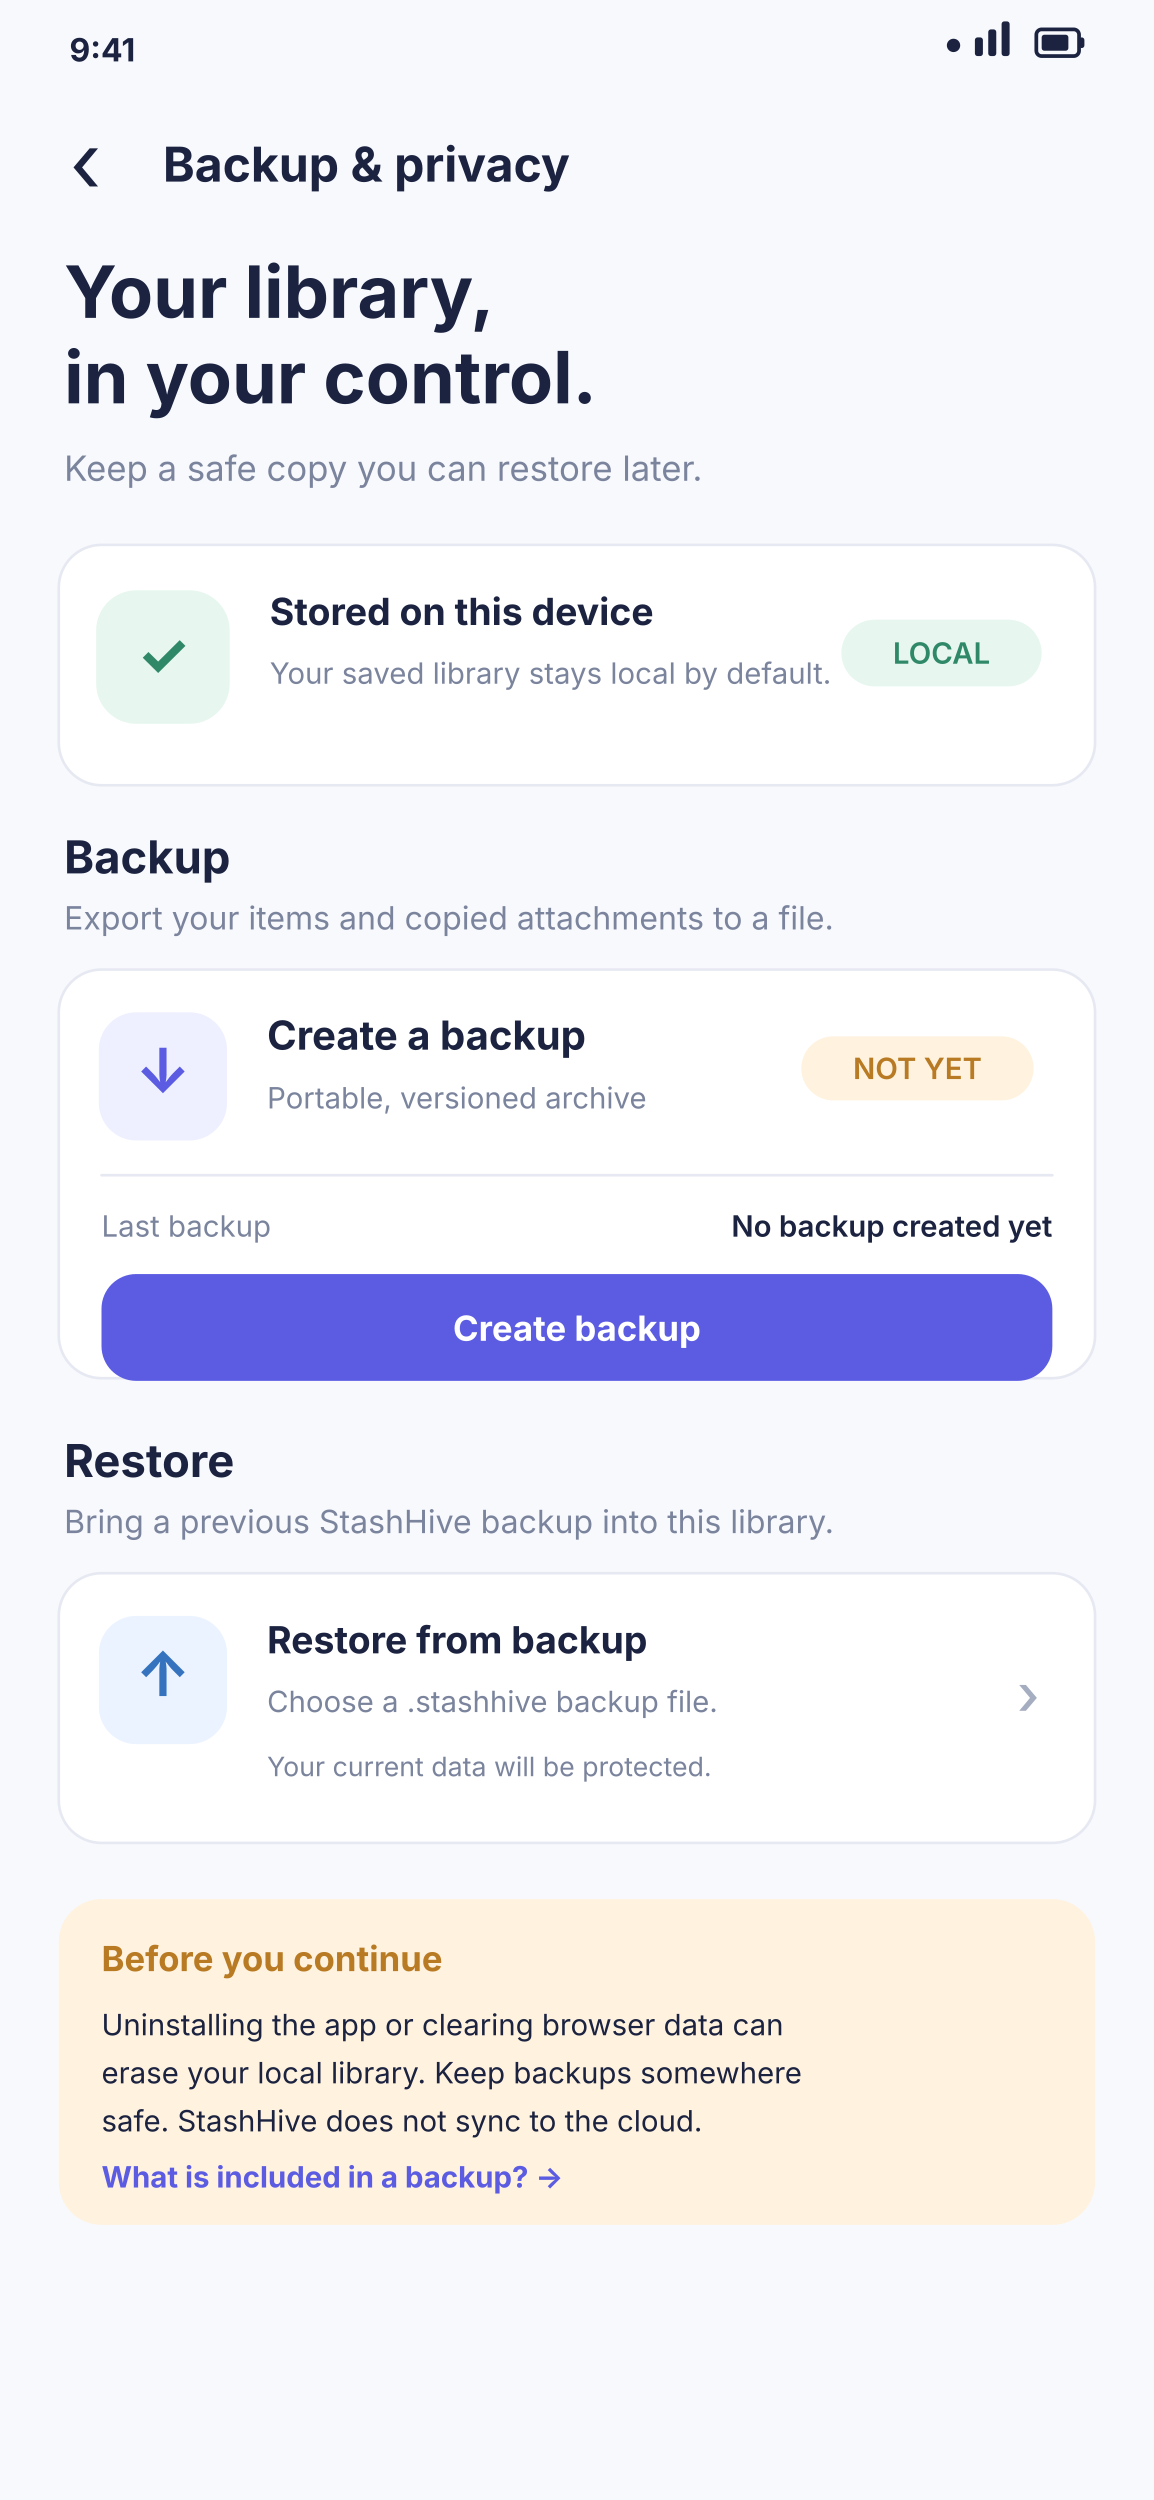
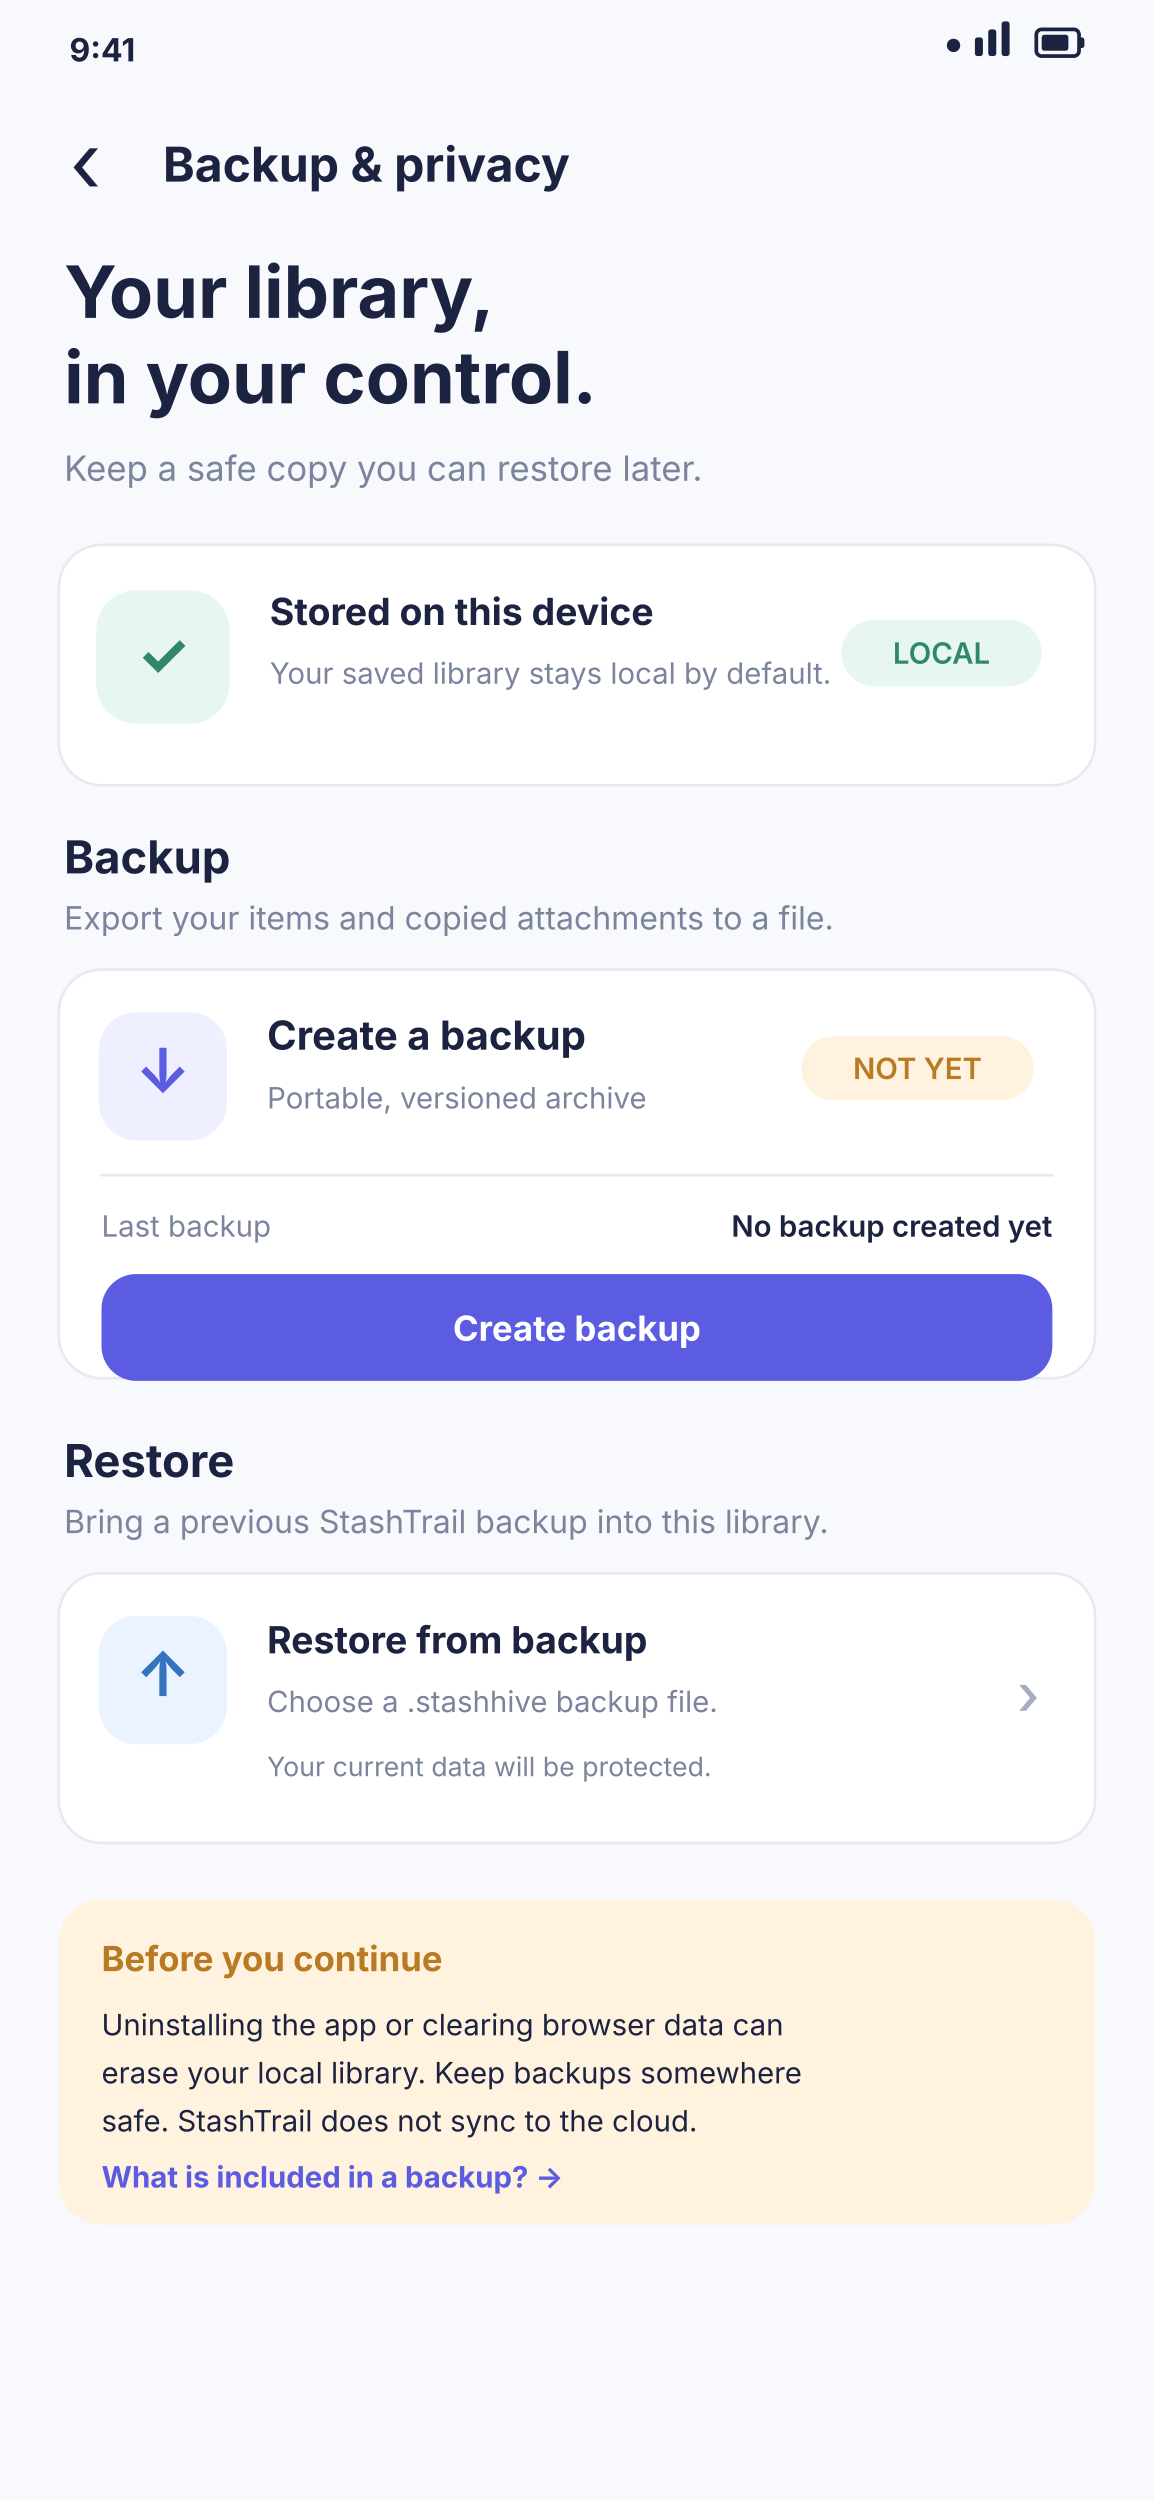
<svg xmlns="http://www.w3.org/2000/svg" width="432" height="936" viewBox="0 0 432 936">
  <defs>
    <linearGradient id="im" x1="0" y1="0" x2="1" y2="1">
      <stop stop-color="#D4DEFF" />
      <stop offset="1" stop-color="#A9E1D7" />
    </linearGradient>
    <linearGradient id="im2" x1="0" y1="0" x2="1" y2="1">
      <stop stop-color="#FBE7D1" />
      <stop offset="1" stop-color="#DBD9FF" />
    </linearGradient>
  </defs>
  <rect x="0" y="0" width="432" height="936" rx="0" fill="#F8F9FD" />
  <text x="26" y="23" font-family="Inter,Arial,sans-serif" font-size="12" font-weight="650" fill="#1B2340" text-anchor="start">9:41</text>
  <circle cx="357" cy="17" r="2.5" fill="#1B2340" />
  <rect x="365" y="14" width="3" height="7" rx="1" fill="#1B2340" />
  <rect x="370" y="11" width="3" height="10" rx="1" fill="#1B2340" />
  <rect x="375" y="8" width="3" height="13" rx="1" fill="#1B2340" />
  <rect x="388" y="11" width="16" height="10" rx="2" fill="none" stroke="#1B2340" stroke-width="1.4" />
  <rect x="404" y="14" width="2" height="4" rx="1" fill="#1B2340" />
  <rect x="390" y="13" width="10" height="6" rx="1" fill="#1B2340" />
  <text x="26" y="72" font-family="Inter,Arial,sans-serif" font-size="31" font-weight="400" fill="#1B2340" text-anchor="start">‹</text>
  <text x="61" y="68" font-family="Inter,Arial,sans-serif" font-size="18" font-weight="650" fill="#1B2340" text-anchor="start">Backup &amp; privacy</text>
  <text x="24" y="119" font-family="Inter,Arial,sans-serif" font-size="27" font-weight="750" fill="#1B2340" text-anchor="start">Your library,</text>
  <text x="24" y="151" font-family="Inter,Arial,sans-serif" font-size="27" font-weight="750" fill="#1B2340" text-anchor="start">in your control.</text>
  <text x="24" y="180" font-family="Inter,Arial,sans-serif" font-size="13" font-weight="400" fill="#7B849D" text-anchor="start">Keep a safe copy you can restore later.</text>
  <rect x="22" y="204" width="388" height="90" rx="16" fill="#FFFFFF" stroke="#E7E9F2" stroke-width="1" />
  <rect x="36" y="221" width="50" height="50" rx="15" fill="#E7F7EF" />
  <text x="61" y="253" font-family="Inter,Arial,sans-serif" font-size="22" font-weight="700" fill="#2F8968" text-anchor="middle">✓</text>
  <text x="101" y="234" font-family="Inter,Arial,sans-serif" font-size="14" font-weight="700" fill="#1B2340" text-anchor="start">Stored on this device</text>
  <text x="101" y="256" font-family="Inter,Arial,sans-serif" font-size="11" font-weight="400" fill="#7B849D" text-anchor="start">Your saved library stays local by default.</text>
  <rect x="315" y="232" width="75" height="25" rx="12.5" fill="#E7F7EF" />
  <text x="352.5" y="248.5" font-family="Inter,Arial,sans-serif" font-size="11" font-weight="600" fill="#2F8968" text-anchor="middle">LOCAL</text>
  <text x="24" y="327" font-family="Inter,Arial,sans-serif" font-size="17" font-weight="700" fill="#1B2340" text-anchor="start">Backup</text>
  <text x="24" y="348" font-family="Inter,Arial,sans-serif" font-size="12" font-weight="400" fill="#7B849D" text-anchor="start">Export your items and copied attachments to a file.</text>
  <rect x="22" y="363" width="388" height="153" rx="16" fill="#FFFFFF" stroke="#E7E9F2" stroke-width="1" />
  <rect x="37" y="379" width="48" height="48" rx="14" fill="#EEF0FF" />
  <text x="61" y="409" font-family="Inter,Arial,sans-serif" font-size="23" font-weight="700" fill="#5B5CE2" text-anchor="middle">↓</text>
  <text x="100" y="393" font-family="Inter,Arial,sans-serif" font-size="15" font-weight="700" fill="#1B2340" text-anchor="start">Create a backup</text>
  <text x="100" y="415" font-family="Inter,Arial,sans-serif" font-size="11" font-weight="400" fill="#7B849D" text-anchor="start">Portable, versioned archive</text>
  <rect x="300" y="388" width="87" height="24" rx="12" fill="#FFF2DF" />
  <text x="343.5" y="404" font-family="Inter,Arial,sans-serif" font-size="11" font-weight="600" fill="#B87A22" text-anchor="middle">NOT YET</text>
  <path d="M38 440L394 440" stroke="#E7E9F2" stroke-width="1" fill="none" stroke-linecap="round" />
  <text x="38" y="463" font-family="Inter,Arial,sans-serif" font-size="11" font-weight="400" fill="#7B849D" text-anchor="start">Last backup</text>
  <text x="394" y="463" font-family="Inter,Arial,sans-serif" font-size="11" font-weight="600" fill="#1B2340" text-anchor="end">No backup created yet</text>
  <rect x="38" y="477" width="356" height="40" rx="13" fill="#5B5CE2" />
  <text x="216" y="502" font-family="Inter,Arial,sans-serif" font-size="13" font-weight="650" fill="#FFFFFF" text-anchor="middle">Create backup</text>
  <text x="24" y="553" font-family="Inter,Arial,sans-serif" font-size="17" font-weight="700" fill="#1B2340" text-anchor="start">Restore</text>
-   <text x="24" y="574" font-family="Inter,Arial,sans-serif" font-size="12" font-weight="400" fill="#7B849D" text-anchor="start">Bring a previous StashHive backup into this library.</text>
+   <text x="24" y="574" font-family="Inter,Arial,sans-serif" font-size="12" font-weight="400" fill="#7B849D" text-anchor="start">Bring a previous StashTrail backup into this library.</text>
  <rect x="22" y="589" width="388" height="101" rx="16" fill="#FFFFFF" stroke="#E7E9F2" stroke-width="1" />
  <rect x="37" y="605" width="48" height="48" rx="14" fill="#EAF3FF" />
  <text x="61" y="635" font-family="Inter,Arial,sans-serif" font-size="23" font-weight="700" fill="#3673BE" text-anchor="middle">↑</text>
  <text x="100" y="619" font-family="Inter,Arial,sans-serif" font-size="14" font-weight="700" fill="#1B2340" text-anchor="start">Restore from backup</text>
  <text x="100" y="641" font-family="Inter,Arial,sans-serif" font-size="11" font-weight="400" fill="#7B849D" text-anchor="start">Choose a .stashhive backup file.</text>
  <text x="100" y="665" font-family="Inter,Arial,sans-serif" font-size="10" font-weight="400" fill="#7B849D" text-anchor="start">Your current data will be protected.</text>
  <text x="385" y="642" font-family="Inter,Arial,sans-serif" font-size="21" font-weight="450" fill="#A5ADC0" text-anchor="middle">›</text>
  <rect x="22" y="711" width="388" height="122" rx="16" fill="#FFF2DF" />
  <text x="38" y="738" font-family="Inter,Arial,sans-serif" font-size="13" font-weight="700" fill="#B87A22" text-anchor="start">Before you continue</text>
  <text x="38" y="762" font-family="Inter,Arial,sans-serif" font-size="11" font-weight="400" fill="#1B2340" text-anchor="start">Uninstalling the app or clearing browser data can</text>
  <text x="38" y="780" font-family="Inter,Arial,sans-serif" font-size="11" font-weight="400" fill="#1B2340" text-anchor="start">erase your local library. Keep backups somewhere</text>
-   <text x="38" y="798" font-family="Inter,Arial,sans-serif" font-size="11" font-weight="400" fill="#1B2340" text-anchor="start">safe. StashHive does not sync to the cloud.</text>
+   <text x="38" y="798" font-family="Inter,Arial,sans-serif" font-size="11" font-weight="400" fill="#1B2340" text-anchor="start">safe. StashTrail does not sync to the cloud.</text>
  <text x="38" y="819" font-family="Inter,Arial,sans-serif" font-size="11" font-weight="650" fill="#5B5CE2" text-anchor="start">What is included in a backup?  →</text>
</svg>
